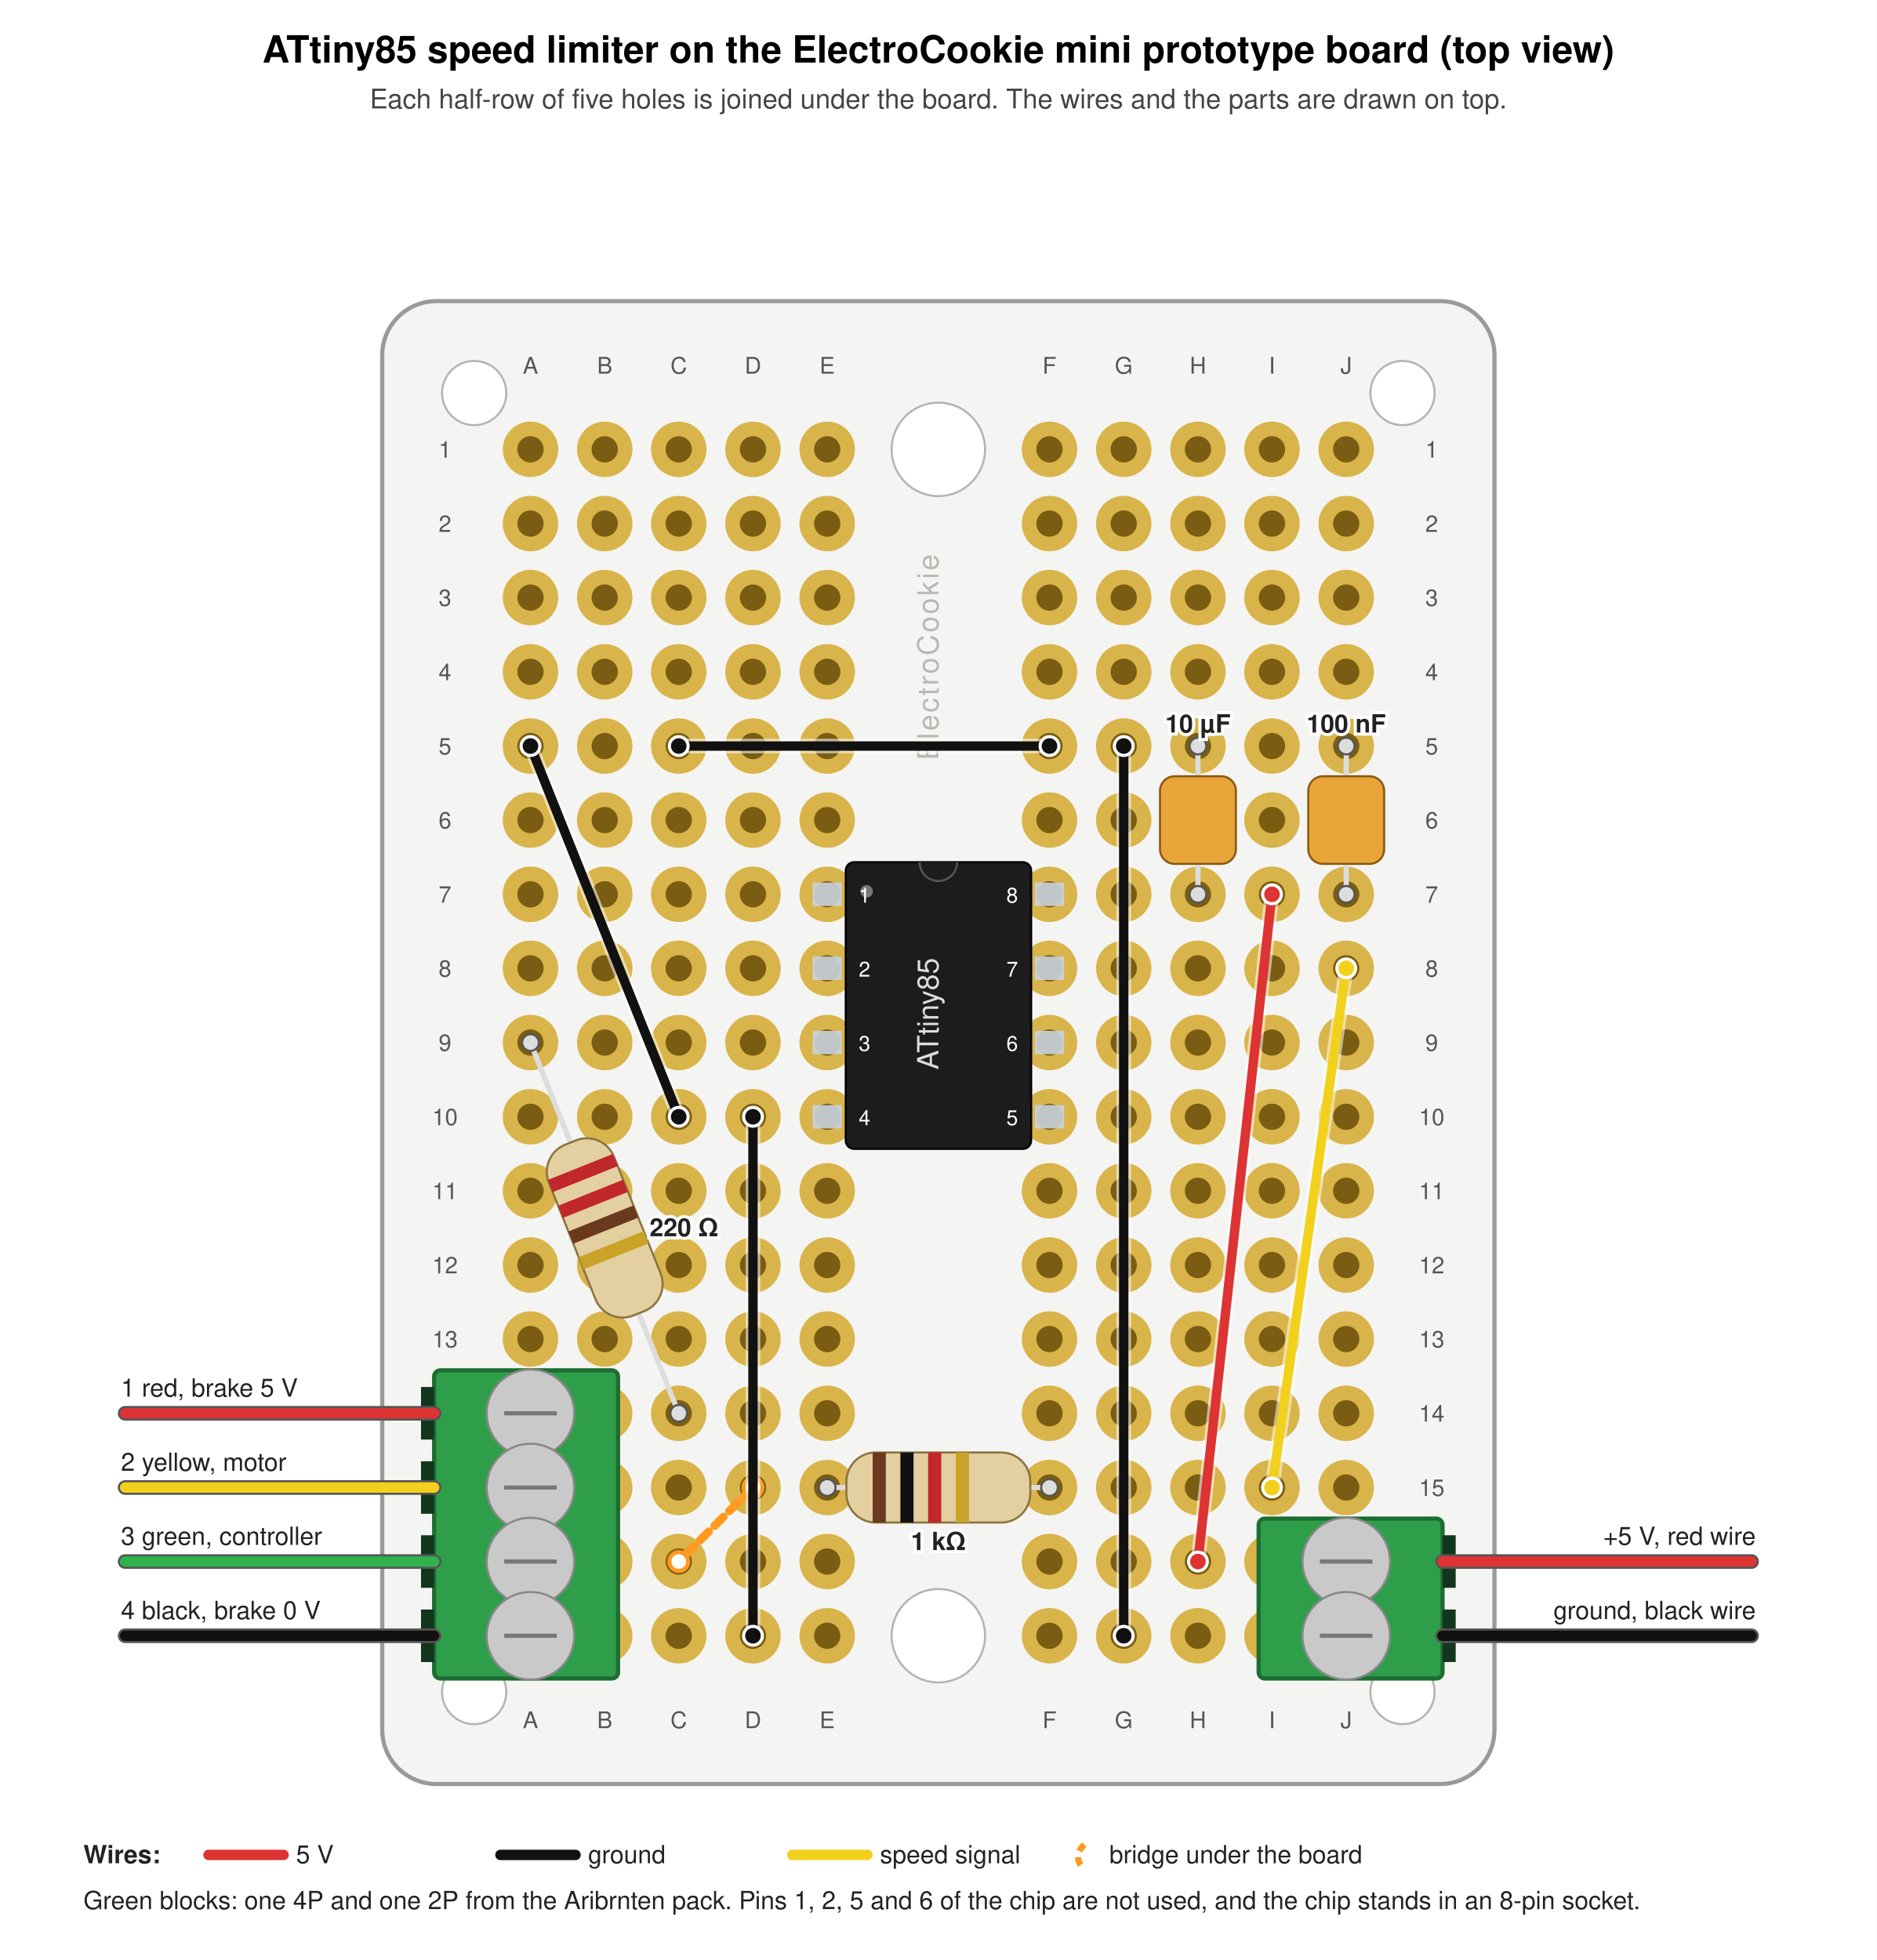
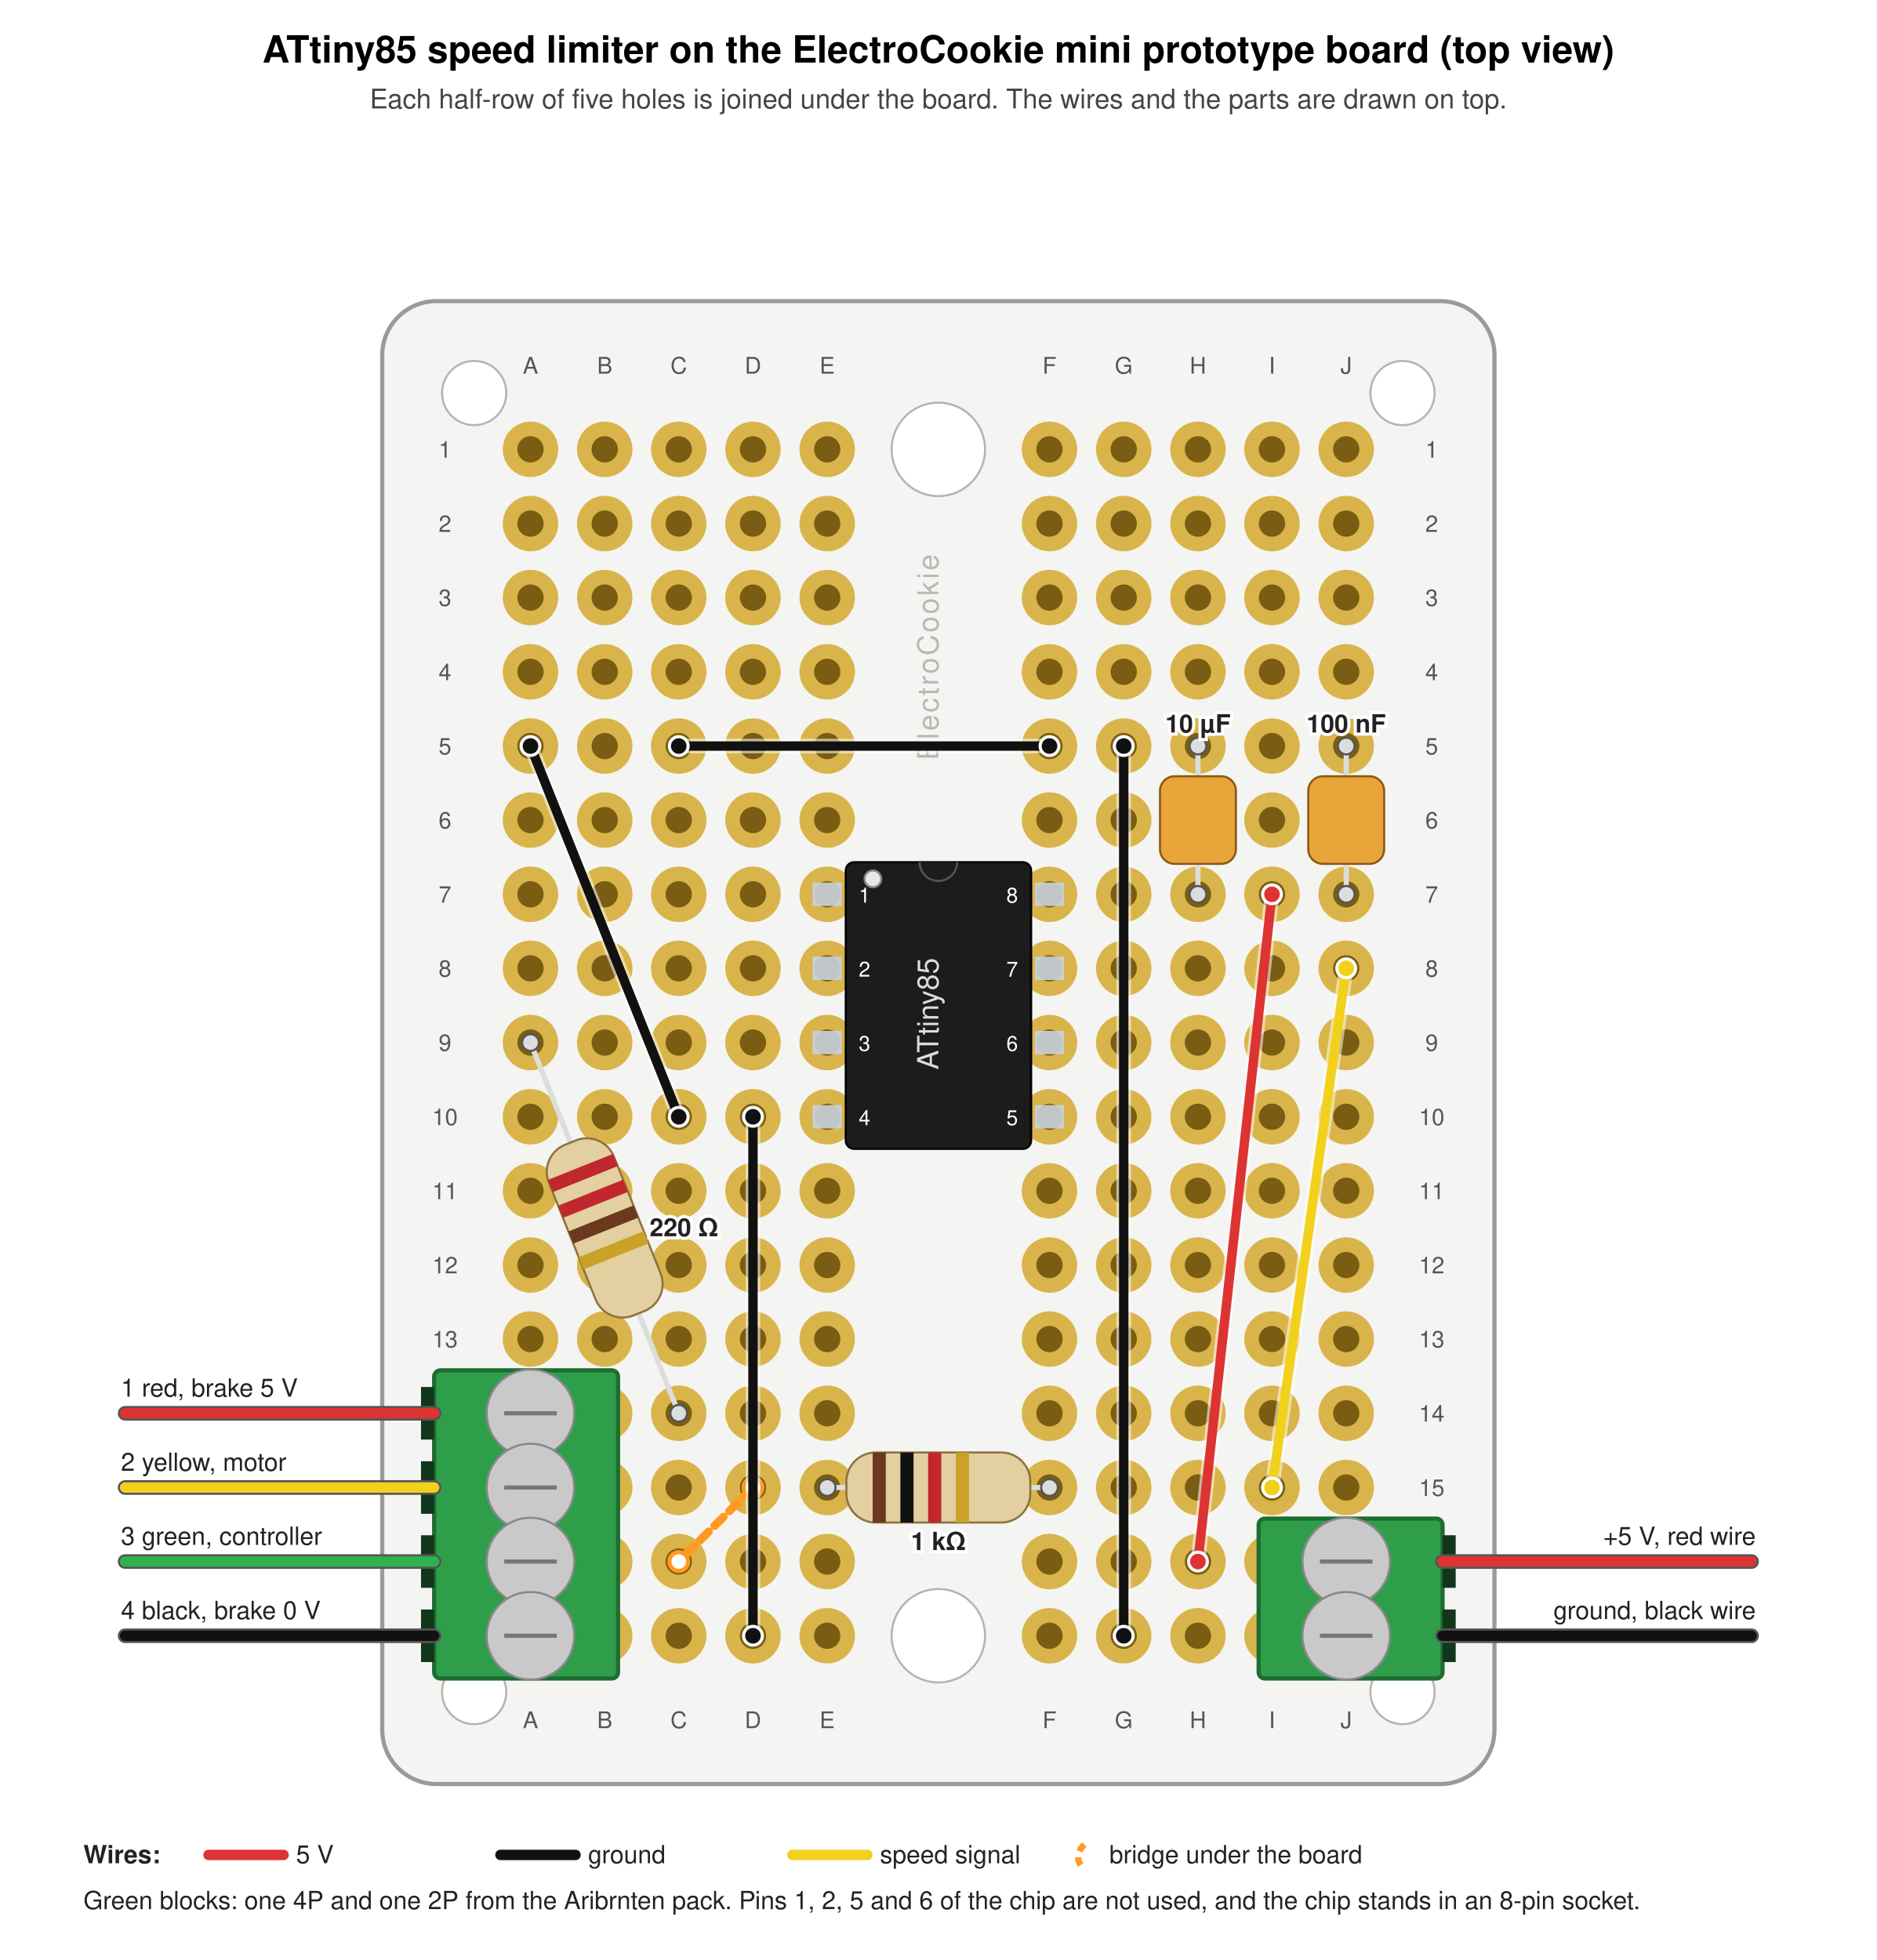
<svg xmlns="http://www.w3.org/2000/svg" viewBox="0 0 900 940" font-family="Helvetica, Arial, sans-serif" font-size="13">
  <rect width="900" height="940" fill="#fff" />
  <text x="450.0" y="30" text-anchor="middle" font-size="18" font-weight="bold">ATtiny85 speed limiter on the ElectroCookie mini prototype board (top view)</text>
  <text x="450.0" y="52" text-anchor="middle" fill="#444">Each half-row of five holes is joined under the board. The wires and the parts are drawn on top.</text>
  <rect x="183.3" y="144.4" width="533.4" height="711.2" rx="26" fill="#f4f4f2" stroke="#9a9a96" stroke-width="2" />
  <circle cx="227.4" cy="188.5" r="15.4" fill="#ffffff" stroke="#b5b5b0" />
  <circle cx="227.4" cy="811.5" r="15.4" fill="#ffffff" stroke="#b5b5b0" />
  <circle cx="672.6" cy="188.5" r="15.4" fill="#ffffff" stroke="#b5b5b0" />
  <circle cx="672.6" cy="811.5" r="15.4" fill="#ffffff" stroke="#b5b5b0" />
  <circle cx="450.0" cy="215.52" r="22.4" fill="#ffffff" stroke="#b5b5b0" />
  <circle cx="450.0" cy="784.48" r="22.4" fill="#ffffff" stroke="#b5b5b0" />
  <circle cx="254.4" cy="215.5" r="13.3" fill="#d9b44a" />
  <circle cx="254.4" cy="215.5" r="6.3" fill="#7a5d12" />
  <circle cx="254.4" cy="251.1" r="13.3" fill="#d9b44a" />
  <circle cx="254.4" cy="251.1" r="6.3" fill="#7a5d12" />
  <circle cx="254.4" cy="286.6" r="13.3" fill="#d9b44a" />
  <circle cx="254.4" cy="286.6" r="6.3" fill="#7a5d12" />
  <circle cx="254.4" cy="322.2" r="13.3" fill="#d9b44a" />
  <circle cx="254.4" cy="322.2" r="6.3" fill="#7a5d12" />
  <circle cx="254.4" cy="357.8" r="13.3" fill="#d9b44a" />
  <circle cx="254.4" cy="357.8" r="6.3" fill="#7a5d12" />
  <circle cx="254.4" cy="393.3" r="13.3" fill="#d9b44a" />
  <circle cx="254.4" cy="393.3" r="6.3" fill="#7a5d12" />
  <circle cx="254.4" cy="428.9" r="13.3" fill="#d9b44a" />
  <circle cx="254.4" cy="428.9" r="6.3" fill="#7a5d12" />
  <circle cx="254.4" cy="464.4" r="13.3" fill="#d9b44a" />
  <circle cx="254.4" cy="464.4" r="6.3" fill="#7a5d12" />
  <circle cx="254.4" cy="500.0" r="13.3" fill="#d9b44a" />
  <circle cx="254.4" cy="500.0" r="6.3" fill="#7a5d12" />
  <circle cx="254.4" cy="535.6" r="13.3" fill="#d9b44a" />
  <circle cx="254.4" cy="535.6" r="6.3" fill="#7a5d12" />
  <circle cx="254.4" cy="571.1" r="13.3" fill="#d9b44a" />
  <circle cx="254.4" cy="571.1" r="6.3" fill="#7a5d12" />
  <circle cx="254.4" cy="606.7" r="13.3" fill="#d9b44a" />
  <circle cx="254.4" cy="606.7" r="6.3" fill="#7a5d12" />
  <circle cx="254.4" cy="642.2" r="13.3" fill="#d9b44a" />
  <circle cx="254.4" cy="642.2" r="6.3" fill="#7a5d12" />
  <circle cx="254.4" cy="677.8" r="13.3" fill="#d9b44a" />
  <circle cx="254.4" cy="677.8" r="6.3" fill="#7a5d12" />
  <circle cx="254.4" cy="713.4" r="13.3" fill="#d9b44a" />
  <circle cx="254.4" cy="713.4" r="6.3" fill="#7a5d12" />
  <circle cx="254.4" cy="748.9" r="13.3" fill="#d9b44a" />
  <circle cx="254.4" cy="748.9" r="6.3" fill="#7a5d12" />
  <circle cx="254.4" cy="784.5" r="13.3" fill="#d9b44a" />
  <circle cx="254.4" cy="784.5" r="6.3" fill="#7a5d12" />
  <circle cx="290.0" cy="215.5" r="13.3" fill="#d9b44a" />
  <circle cx="290.0" cy="215.5" r="6.3" fill="#7a5d12" />
  <circle cx="290.0" cy="251.1" r="13.3" fill="#d9b44a" />
  <circle cx="290.0" cy="251.1" r="6.3" fill="#7a5d12" />
  <circle cx="290.0" cy="286.6" r="13.3" fill="#d9b44a" />
  <circle cx="290.0" cy="286.6" r="6.3" fill="#7a5d12" />
  <circle cx="290.0" cy="322.2" r="13.3" fill="#d9b44a" />
  <circle cx="290.0" cy="322.2" r="6.3" fill="#7a5d12" />
  <circle cx="290.0" cy="357.8" r="13.3" fill="#d9b44a" />
  <circle cx="290.0" cy="357.8" r="6.3" fill="#7a5d12" />
  <circle cx="290.0" cy="393.3" r="13.3" fill="#d9b44a" />
  <circle cx="290.0" cy="393.3" r="6.3" fill="#7a5d12" />
  <circle cx="290.0" cy="428.9" r="13.3" fill="#d9b44a" />
  <circle cx="290.0" cy="428.9" r="6.3" fill="#7a5d12" />
  <circle cx="290.0" cy="464.4" r="13.3" fill="#d9b44a" />
  <circle cx="290.0" cy="464.4" r="6.3" fill="#7a5d12" />
  <circle cx="290.0" cy="500.0" r="13.3" fill="#d9b44a" />
  <circle cx="290.0" cy="500.0" r="6.3" fill="#7a5d12" />
  <circle cx="290.0" cy="535.6" r="13.3" fill="#d9b44a" />
  <circle cx="290.0" cy="535.6" r="6.3" fill="#7a5d12" />
  <circle cx="290.0" cy="571.1" r="13.3" fill="#d9b44a" />
  <circle cx="290.0" cy="571.1" r="6.3" fill="#7a5d12" />
  <circle cx="290.0" cy="606.7" r="13.3" fill="#d9b44a" />
  <circle cx="290.0" cy="606.7" r="6.3" fill="#7a5d12" />
  <circle cx="290.0" cy="642.2" r="13.3" fill="#d9b44a" />
  <circle cx="290.0" cy="642.2" r="6.3" fill="#7a5d12" />
  <circle cx="290.0" cy="677.8" r="13.3" fill="#d9b44a" />
  <circle cx="290.0" cy="677.8" r="6.3" fill="#7a5d12" />
  <circle cx="290.0" cy="713.4" r="13.3" fill="#d9b44a" />
  <circle cx="290.0" cy="713.4" r="6.3" fill="#7a5d12" />
  <circle cx="290.0" cy="748.9" r="13.3" fill="#d9b44a" />
  <circle cx="290.0" cy="748.9" r="6.3" fill="#7a5d12" />
  <circle cx="290.0" cy="784.5" r="13.3" fill="#d9b44a" />
  <circle cx="290.0" cy="784.5" r="6.3" fill="#7a5d12" />
  <circle cx="325.5" cy="215.5" r="13.3" fill="#d9b44a" />
  <circle cx="325.5" cy="215.5" r="6.3" fill="#7a5d12" />
  <circle cx="325.5" cy="251.1" r="13.3" fill="#d9b44a" />
  <circle cx="325.5" cy="251.1" r="6.3" fill="#7a5d12" />
  <circle cx="325.5" cy="286.6" r="13.3" fill="#d9b44a" />
  <circle cx="325.5" cy="286.6" r="6.3" fill="#7a5d12" />
  <circle cx="325.5" cy="322.2" r="13.3" fill="#d9b44a" />
  <circle cx="325.5" cy="322.2" r="6.3" fill="#7a5d12" />
  <circle cx="325.5" cy="357.8" r="13.3" fill="#d9b44a" />
  <circle cx="325.5" cy="357.8" r="6.3" fill="#7a5d12" />
  <circle cx="325.5" cy="393.3" r="13.3" fill="#d9b44a" />
  <circle cx="325.5" cy="393.3" r="6.3" fill="#7a5d12" />
  <circle cx="325.5" cy="428.9" r="13.3" fill="#d9b44a" />
  <circle cx="325.5" cy="428.9" r="6.3" fill="#7a5d12" />
  <circle cx="325.5" cy="464.4" r="13.3" fill="#d9b44a" />
  <circle cx="325.5" cy="464.4" r="6.3" fill="#7a5d12" />
  <circle cx="325.5" cy="500.0" r="13.3" fill="#d9b44a" />
  <circle cx="325.5" cy="500.0" r="6.3" fill="#7a5d12" />
  <circle cx="325.5" cy="535.6" r="13.3" fill="#d9b44a" />
  <circle cx="325.5" cy="535.6" r="6.3" fill="#7a5d12" />
  <circle cx="325.5" cy="571.1" r="13.3" fill="#d9b44a" />
  <circle cx="325.5" cy="571.1" r="6.3" fill="#7a5d12" />
  <circle cx="325.5" cy="606.7" r="13.3" fill="#d9b44a" />
  <circle cx="325.5" cy="606.7" r="6.3" fill="#7a5d12" />
  <circle cx="325.5" cy="642.2" r="13.3" fill="#d9b44a" />
  <circle cx="325.5" cy="642.2" r="6.3" fill="#7a5d12" />
  <circle cx="325.5" cy="677.8" r="13.3" fill="#d9b44a" />
  <circle cx="325.5" cy="677.8" r="6.3" fill="#7a5d12" />
  <circle cx="325.5" cy="713.4" r="13.3" fill="#d9b44a" />
  <circle cx="325.5" cy="713.4" r="6.3" fill="#7a5d12" />
  <circle cx="325.5" cy="748.9" r="13.3" fill="#d9b44a" />
  <circle cx="325.5" cy="748.9" r="6.3" fill="#7a5d12" />
  <circle cx="325.5" cy="784.5" r="13.3" fill="#d9b44a" />
  <circle cx="325.5" cy="784.5" r="6.3" fill="#7a5d12" />
  <circle cx="361.1" cy="215.5" r="13.3" fill="#d9b44a" />
  <circle cx="361.1" cy="215.5" r="6.3" fill="#7a5d12" />
  <circle cx="361.1" cy="251.1" r="13.3" fill="#d9b44a" />
  <circle cx="361.1" cy="251.1" r="6.3" fill="#7a5d12" />
  <circle cx="361.1" cy="286.6" r="13.3" fill="#d9b44a" />
  <circle cx="361.1" cy="286.6" r="6.3" fill="#7a5d12" />
  <circle cx="361.1" cy="322.2" r="13.3" fill="#d9b44a" />
  <circle cx="361.1" cy="322.2" r="6.3" fill="#7a5d12" />
  <circle cx="361.1" cy="357.8" r="13.3" fill="#d9b44a" />
  <circle cx="361.1" cy="357.8" r="6.3" fill="#7a5d12" />
  <circle cx="361.1" cy="393.3" r="13.3" fill="#d9b44a" />
  <circle cx="361.1" cy="393.3" r="6.3" fill="#7a5d12" />
  <circle cx="361.1" cy="428.9" r="13.3" fill="#d9b44a" />
  <circle cx="361.1" cy="428.9" r="6.3" fill="#7a5d12" />
  <circle cx="361.1" cy="464.4" r="13.3" fill="#d9b44a" />
  <circle cx="361.1" cy="464.4" r="6.3" fill="#7a5d12" />
  <circle cx="361.1" cy="500.0" r="13.3" fill="#d9b44a" />
  <circle cx="361.1" cy="500.0" r="6.3" fill="#7a5d12" />
  <circle cx="361.1" cy="535.6" r="13.3" fill="#d9b44a" />
  <circle cx="361.1" cy="535.6" r="6.3" fill="#7a5d12" />
  <circle cx="361.1" cy="571.1" r="13.3" fill="#d9b44a" />
  <circle cx="361.1" cy="571.1" r="6.3" fill="#7a5d12" />
  <circle cx="361.1" cy="606.7" r="13.3" fill="#d9b44a" />
  <circle cx="361.1" cy="606.7" r="6.3" fill="#7a5d12" />
  <circle cx="361.1" cy="642.2" r="13.3" fill="#d9b44a" />
  <circle cx="361.1" cy="642.2" r="6.3" fill="#7a5d12" />
  <circle cx="361.1" cy="677.8" r="13.3" fill="#d9b44a" />
  <circle cx="361.1" cy="677.8" r="6.3" fill="#7a5d12" />
  <circle cx="361.1" cy="713.4" r="13.3" fill="#d9b44a" />
  <circle cx="361.1" cy="713.4" r="6.3" fill="#7a5d12" />
  <circle cx="361.1" cy="748.9" r="13.3" fill="#d9b44a" />
  <circle cx="361.1" cy="748.9" r="6.3" fill="#7a5d12" />
  <circle cx="361.1" cy="784.5" r="13.3" fill="#d9b44a" />
  <circle cx="361.1" cy="784.5" r="6.3" fill="#7a5d12" />
  <circle cx="396.7" cy="215.5" r="13.3" fill="#d9b44a" />
  <circle cx="396.7" cy="215.5" r="6.3" fill="#7a5d12" />
  <circle cx="396.7" cy="251.1" r="13.3" fill="#d9b44a" />
  <circle cx="396.7" cy="251.1" r="6.3" fill="#7a5d12" />
  <circle cx="396.7" cy="286.6" r="13.3" fill="#d9b44a" />
  <circle cx="396.7" cy="286.6" r="6.3" fill="#7a5d12" />
  <circle cx="396.7" cy="322.2" r="13.3" fill="#d9b44a" />
  <circle cx="396.7" cy="322.2" r="6.3" fill="#7a5d12" />
  <circle cx="396.7" cy="357.8" r="13.3" fill="#d9b44a" />
  <circle cx="396.7" cy="357.8" r="6.3" fill="#7a5d12" />
  <circle cx="396.7" cy="393.3" r="13.3" fill="#d9b44a" />
  <circle cx="396.7" cy="393.3" r="6.3" fill="#7a5d12" />
  <circle cx="396.7" cy="428.9" r="13.3" fill="#d9b44a" />
  <circle cx="396.7" cy="428.9" r="6.3" fill="#7a5d12" />
  <circle cx="396.7" cy="464.4" r="13.3" fill="#d9b44a" />
  <circle cx="396.7" cy="464.4" r="6.3" fill="#7a5d12" />
  <circle cx="396.7" cy="500.0" r="13.3" fill="#d9b44a" />
  <circle cx="396.7" cy="500.0" r="6.3" fill="#7a5d12" />
  <circle cx="396.7" cy="535.6" r="13.3" fill="#d9b44a" />
  <circle cx="396.7" cy="535.6" r="6.3" fill="#7a5d12" />
  <circle cx="396.7" cy="571.1" r="13.3" fill="#d9b44a" />
  <circle cx="396.7" cy="571.1" r="6.3" fill="#7a5d12" />
  <circle cx="396.7" cy="606.7" r="13.3" fill="#d9b44a" />
  <circle cx="396.7" cy="606.7" r="6.3" fill="#7a5d12" />
  <circle cx="396.7" cy="642.2" r="13.3" fill="#d9b44a" />
  <circle cx="396.7" cy="642.2" r="6.3" fill="#7a5d12" />
  <circle cx="396.7" cy="677.8" r="13.3" fill="#d9b44a" />
  <circle cx="396.7" cy="677.8" r="6.3" fill="#7a5d12" />
  <circle cx="396.7" cy="713.4" r="13.3" fill="#d9b44a" />
  <circle cx="396.7" cy="713.4" r="6.3" fill="#7a5d12" />
  <circle cx="396.7" cy="748.9" r="13.3" fill="#d9b44a" />
  <circle cx="396.7" cy="748.9" r="6.3" fill="#7a5d12" />
  <circle cx="396.7" cy="784.5" r="13.3" fill="#d9b44a" />
  <circle cx="396.7" cy="784.5" r="6.3" fill="#7a5d12" />
  <circle cx="503.3" cy="215.5" r="13.3" fill="#d9b44a" />
  <circle cx="503.3" cy="215.5" r="6.3" fill="#7a5d12" />
  <circle cx="503.3" cy="251.1" r="13.3" fill="#d9b44a" />
  <circle cx="503.3" cy="251.1" r="6.3" fill="#7a5d12" />
  <circle cx="503.3" cy="286.6" r="13.3" fill="#d9b44a" />
  <circle cx="503.3" cy="286.6" r="6.3" fill="#7a5d12" />
  <circle cx="503.3" cy="322.2" r="13.3" fill="#d9b44a" />
  <circle cx="503.3" cy="322.2" r="6.3" fill="#7a5d12" />
  <circle cx="503.3" cy="357.8" r="13.3" fill="#d9b44a" />
  <circle cx="503.3" cy="357.8" r="6.3" fill="#7a5d12" />
  <circle cx="503.3" cy="393.3" r="13.3" fill="#d9b44a" />
  <circle cx="503.3" cy="393.3" r="6.3" fill="#7a5d12" />
  <circle cx="503.3" cy="428.9" r="13.3" fill="#d9b44a" />
  <circle cx="503.3" cy="428.9" r="6.3" fill="#7a5d12" />
  <circle cx="503.3" cy="464.4" r="13.3" fill="#d9b44a" />
  <circle cx="503.3" cy="464.4" r="6.3" fill="#7a5d12" />
  <circle cx="503.3" cy="500.0" r="13.3" fill="#d9b44a" />
  <circle cx="503.3" cy="500.0" r="6.3" fill="#7a5d12" />
  <circle cx="503.3" cy="535.6" r="13.3" fill="#d9b44a" />
  <circle cx="503.3" cy="535.6" r="6.3" fill="#7a5d12" />
  <circle cx="503.3" cy="571.1" r="13.3" fill="#d9b44a" />
  <circle cx="503.3" cy="571.1" r="6.3" fill="#7a5d12" />
  <circle cx="503.3" cy="606.7" r="13.3" fill="#d9b44a" />
  <circle cx="503.3" cy="606.7" r="6.3" fill="#7a5d12" />
  <circle cx="503.3" cy="642.2" r="13.3" fill="#d9b44a" />
  <circle cx="503.3" cy="642.2" r="6.3" fill="#7a5d12" />
  <circle cx="503.3" cy="677.8" r="13.3" fill="#d9b44a" />
  <circle cx="503.3" cy="677.8" r="6.3" fill="#7a5d12" />
  <circle cx="503.3" cy="713.4" r="13.3" fill="#d9b44a" />
  <circle cx="503.3" cy="713.4" r="6.3" fill="#7a5d12" />
  <circle cx="503.3" cy="748.9" r="13.3" fill="#d9b44a" />
  <circle cx="503.3" cy="748.9" r="6.3" fill="#7a5d12" />
  <circle cx="503.3" cy="784.5" r="13.3" fill="#d9b44a" />
  <circle cx="503.3" cy="784.5" r="6.3" fill="#7a5d12" />
  <circle cx="538.9" cy="215.5" r="13.3" fill="#d9b44a" />
  <circle cx="538.9" cy="215.5" r="6.3" fill="#7a5d12" />
  <circle cx="538.9" cy="251.1" r="13.3" fill="#d9b44a" />
  <circle cx="538.9" cy="251.1" r="6.3" fill="#7a5d12" />
  <circle cx="538.9" cy="286.6" r="13.3" fill="#d9b44a" />
  <circle cx="538.9" cy="286.6" r="6.3" fill="#7a5d12" />
  <circle cx="538.9" cy="322.2" r="13.3" fill="#d9b44a" />
  <circle cx="538.9" cy="322.2" r="6.3" fill="#7a5d12" />
  <circle cx="538.9" cy="357.8" r="13.3" fill="#d9b44a" />
  <circle cx="538.9" cy="357.8" r="6.3" fill="#7a5d12" />
  <circle cx="538.9" cy="393.3" r="13.3" fill="#d9b44a" />
  <circle cx="538.9" cy="393.3" r="6.3" fill="#7a5d12" />
  <circle cx="538.9" cy="428.9" r="13.3" fill="#d9b44a" />
  <circle cx="538.9" cy="428.9" r="6.3" fill="#7a5d12" />
  <circle cx="538.9" cy="464.4" r="13.3" fill="#d9b44a" />
  <circle cx="538.9" cy="464.4" r="6.3" fill="#7a5d12" />
  <circle cx="538.9" cy="500.0" r="13.3" fill="#d9b44a" />
  <circle cx="538.9" cy="500.0" r="6.3" fill="#7a5d12" />
  <circle cx="538.9" cy="535.6" r="13.3" fill="#d9b44a" />
  <circle cx="538.9" cy="535.6" r="6.3" fill="#7a5d12" />
  <circle cx="538.9" cy="571.1" r="13.3" fill="#d9b44a" />
  <circle cx="538.9" cy="571.1" r="6.3" fill="#7a5d12" />
  <circle cx="538.9" cy="606.7" r="13.3" fill="#d9b44a" />
  <circle cx="538.9" cy="606.7" r="6.3" fill="#7a5d12" />
  <circle cx="538.9" cy="642.2" r="13.3" fill="#d9b44a" />
  <circle cx="538.9" cy="642.2" r="6.3" fill="#7a5d12" />
  <circle cx="538.9" cy="677.8" r="13.3" fill="#d9b44a" />
  <circle cx="538.9" cy="677.8" r="6.3" fill="#7a5d12" />
  <circle cx="538.9" cy="713.4" r="13.3" fill="#d9b44a" />
  <circle cx="538.9" cy="713.4" r="6.3" fill="#7a5d12" />
  <circle cx="538.9" cy="748.9" r="13.3" fill="#d9b44a" />
  <circle cx="538.9" cy="748.9" r="6.3" fill="#7a5d12" />
  <circle cx="538.9" cy="784.5" r="13.3" fill="#d9b44a" />
  <circle cx="538.9" cy="784.5" r="6.3" fill="#7a5d12" />
  <circle cx="574.5" cy="215.5" r="13.3" fill="#d9b44a" />
  <circle cx="574.5" cy="215.5" r="6.3" fill="#7a5d12" />
  <circle cx="574.5" cy="251.1" r="13.3" fill="#d9b44a" />
  <circle cx="574.5" cy="251.1" r="6.3" fill="#7a5d12" />
  <circle cx="574.5" cy="286.6" r="13.3" fill="#d9b44a" />
  <circle cx="574.5" cy="286.6" r="6.3" fill="#7a5d12" />
  <circle cx="574.5" cy="322.2" r="13.3" fill="#d9b44a" />
  <circle cx="574.5" cy="322.2" r="6.3" fill="#7a5d12" />
  <circle cx="574.5" cy="357.8" r="13.3" fill="#d9b44a" />
  <circle cx="574.5" cy="357.8" r="6.3" fill="#7a5d12" />
  <circle cx="574.5" cy="393.3" r="13.3" fill="#d9b44a" />
  <circle cx="574.5" cy="393.3" r="6.3" fill="#7a5d12" />
  <circle cx="574.5" cy="428.9" r="13.3" fill="#d9b44a" />
  <circle cx="574.5" cy="428.9" r="6.3" fill="#7a5d12" />
  <circle cx="574.5" cy="464.4" r="13.3" fill="#d9b44a" />
  <circle cx="574.5" cy="464.4" r="6.3" fill="#7a5d12" />
  <circle cx="574.5" cy="500.0" r="13.3" fill="#d9b44a" />
  <circle cx="574.5" cy="500.0" r="6.3" fill="#7a5d12" />
  <circle cx="574.5" cy="535.6" r="13.3" fill="#d9b44a" />
  <circle cx="574.5" cy="535.6" r="6.3" fill="#7a5d12" />
  <circle cx="574.5" cy="571.1" r="13.3" fill="#d9b44a" />
  <circle cx="574.5" cy="571.1" r="6.3" fill="#7a5d12" />
  <circle cx="574.5" cy="606.7" r="13.3" fill="#d9b44a" />
  <circle cx="574.5" cy="606.7" r="6.3" fill="#7a5d12" />
  <circle cx="574.5" cy="642.2" r="13.3" fill="#d9b44a" />
  <circle cx="574.5" cy="642.2" r="6.3" fill="#7a5d12" />
  <circle cx="574.5" cy="677.8" r="13.3" fill="#d9b44a" />
  <circle cx="574.5" cy="677.8" r="6.3" fill="#7a5d12" />
  <circle cx="574.5" cy="713.4" r="13.3" fill="#d9b44a" />
  <circle cx="574.5" cy="713.4" r="6.3" fill="#7a5d12" />
  <circle cx="574.5" cy="748.9" r="13.3" fill="#d9b44a" />
  <circle cx="574.5" cy="748.9" r="6.3" fill="#7a5d12" />
  <circle cx="574.5" cy="784.5" r="13.3" fill="#d9b44a" />
  <circle cx="574.5" cy="784.5" r="6.3" fill="#7a5d12" />
  <circle cx="610.0" cy="215.5" r="13.3" fill="#d9b44a" />
  <circle cx="610.0" cy="215.5" r="6.3" fill="#7a5d12" />
  <circle cx="610.0" cy="251.1" r="13.3" fill="#d9b44a" />
  <circle cx="610.0" cy="251.1" r="6.3" fill="#7a5d12" />
  <circle cx="610.0" cy="286.6" r="13.3" fill="#d9b44a" />
  <circle cx="610.0" cy="286.6" r="6.3" fill="#7a5d12" />
  <circle cx="610.0" cy="322.2" r="13.3" fill="#d9b44a" />
  <circle cx="610.0" cy="322.2" r="6.3" fill="#7a5d12" />
  <circle cx="610.0" cy="357.8" r="13.3" fill="#d9b44a" />
  <circle cx="610.0" cy="357.8" r="6.3" fill="#7a5d12" />
  <circle cx="610.0" cy="393.3" r="13.3" fill="#d9b44a" />
  <circle cx="610.0" cy="393.3" r="6.3" fill="#7a5d12" />
  <circle cx="610.0" cy="428.9" r="13.3" fill="#d9b44a" />
  <circle cx="610.0" cy="428.9" r="6.3" fill="#7a5d12" />
  <circle cx="610.0" cy="464.4" r="13.3" fill="#d9b44a" />
  <circle cx="610.0" cy="464.4" r="6.3" fill="#7a5d12" />
  <circle cx="610.0" cy="500.0" r="13.3" fill="#d9b44a" />
  <circle cx="610.0" cy="500.0" r="6.3" fill="#7a5d12" />
  <circle cx="610.0" cy="535.6" r="13.3" fill="#d9b44a" />
  <circle cx="610.0" cy="535.6" r="6.3" fill="#7a5d12" />
  <circle cx="610.0" cy="571.1" r="13.3" fill="#d9b44a" />
  <circle cx="610.0" cy="571.1" r="6.3" fill="#7a5d12" />
  <circle cx="610.0" cy="606.7" r="13.3" fill="#d9b44a" />
  <circle cx="610.0" cy="606.7" r="6.3" fill="#7a5d12" />
  <circle cx="610.0" cy="642.2" r="13.3" fill="#d9b44a" />
  <circle cx="610.0" cy="642.2" r="6.3" fill="#7a5d12" />
  <circle cx="610.0" cy="677.8" r="13.3" fill="#d9b44a" />
  <circle cx="610.0" cy="677.8" r="6.3" fill="#7a5d12" />
  <circle cx="610.0" cy="713.4" r="13.3" fill="#d9b44a" />
  <circle cx="610.0" cy="713.4" r="6.3" fill="#7a5d12" />
  <circle cx="610.0" cy="748.9" r="13.3" fill="#d9b44a" />
  <circle cx="610.0" cy="748.9" r="6.3" fill="#7a5d12" />
  <circle cx="610.0" cy="784.5" r="13.3" fill="#d9b44a" />
  <circle cx="610.0" cy="784.5" r="6.3" fill="#7a5d12" />
  <circle cx="645.6" cy="215.5" r="13.3" fill="#d9b44a" />
  <circle cx="645.6" cy="215.5" r="6.3" fill="#7a5d12" />
  <circle cx="645.6" cy="251.1" r="13.3" fill="#d9b44a" />
  <circle cx="645.6" cy="251.1" r="6.3" fill="#7a5d12" />
  <circle cx="645.6" cy="286.6" r="13.3" fill="#d9b44a" />
  <circle cx="645.6" cy="286.6" r="6.3" fill="#7a5d12" />
  <circle cx="645.6" cy="322.2" r="13.3" fill="#d9b44a" />
  <circle cx="645.6" cy="322.2" r="6.3" fill="#7a5d12" />
  <circle cx="645.6" cy="357.8" r="13.3" fill="#d9b44a" />
  <circle cx="645.6" cy="357.8" r="6.3" fill="#7a5d12" />
  <circle cx="645.6" cy="393.3" r="13.3" fill="#d9b44a" />
  <circle cx="645.6" cy="393.3" r="6.3" fill="#7a5d12" />
  <circle cx="645.6" cy="428.9" r="13.3" fill="#d9b44a" />
  <circle cx="645.6" cy="428.9" r="6.3" fill="#7a5d12" />
  <circle cx="645.6" cy="464.4" r="13.3" fill="#d9b44a" />
  <circle cx="645.6" cy="464.4" r="6.3" fill="#7a5d12" />
  <circle cx="645.6" cy="500.0" r="13.3" fill="#d9b44a" />
  <circle cx="645.6" cy="500.0" r="6.3" fill="#7a5d12" />
  <circle cx="645.6" cy="535.6" r="13.3" fill="#d9b44a" />
  <circle cx="645.6" cy="535.6" r="6.3" fill="#7a5d12" />
  <circle cx="645.6" cy="571.1" r="13.3" fill="#d9b44a" />
  <circle cx="645.6" cy="571.1" r="6.3" fill="#7a5d12" />
  <circle cx="645.6" cy="606.7" r="13.3" fill="#d9b44a" />
  <circle cx="645.6" cy="606.7" r="6.3" fill="#7a5d12" />
  <circle cx="645.6" cy="642.2" r="13.3" fill="#d9b44a" />
  <circle cx="645.6" cy="642.2" r="6.3" fill="#7a5d12" />
  <circle cx="645.6" cy="677.8" r="13.3" fill="#d9b44a" />
  <circle cx="645.6" cy="677.8" r="6.3" fill="#7a5d12" />
  <circle cx="645.6" cy="713.4" r="13.3" fill="#d9b44a" />
  <circle cx="645.6" cy="713.4" r="6.3" fill="#7a5d12" />
  <circle cx="645.6" cy="748.9" r="13.3" fill="#d9b44a" />
  <circle cx="645.6" cy="748.9" r="6.3" fill="#7a5d12" />
  <circle cx="645.6" cy="784.5" r="13.3" fill="#d9b44a" />
  <circle cx="645.6" cy="784.5" r="6.3" fill="#7a5d12" />
  <text x="254.4" y="179.2" text-anchor="middle" fill="#555" font-size="11">A</text>
  <text x="254.4" y="828.8" text-anchor="middle" fill="#555" font-size="11">A</text>
  <text x="290.0" y="179.2" text-anchor="middle" fill="#555" font-size="11">B</text>
  <text x="290.0" y="828.8" text-anchor="middle" fill="#555" font-size="11">B</text>
  <text x="325.5" y="179.2" text-anchor="middle" fill="#555" font-size="11">C</text>
  <text x="325.5" y="828.8" text-anchor="middle" fill="#555" font-size="11">C</text>
  <text x="361.1" y="179.2" text-anchor="middle" fill="#555" font-size="11">D</text>
  <text x="361.1" y="828.8" text-anchor="middle" fill="#555" font-size="11">D</text>
  <text x="396.7" y="179.2" text-anchor="middle" fill="#555" font-size="11">E</text>
  <text x="396.7" y="828.8" text-anchor="middle" fill="#555" font-size="11">E</text>
  <text x="503.3" y="179.2" text-anchor="middle" fill="#555" font-size="11">F</text>
  <text x="503.3" y="828.8" text-anchor="middle" fill="#555" font-size="11">F</text>
  <text x="538.9" y="179.2" text-anchor="middle" fill="#555" font-size="11">G</text>
  <text x="538.9" y="828.8" text-anchor="middle" fill="#555" font-size="11">G</text>
  <text x="574.5" y="179.2" text-anchor="middle" fill="#555" font-size="11">H</text>
  <text x="574.5" y="828.8" text-anchor="middle" fill="#555" font-size="11">H</text>
  <text x="610.0" y="179.2" text-anchor="middle" fill="#555" font-size="11">I</text>
  <text x="610.0" y="828.8" text-anchor="middle" fill="#555" font-size="11">I</text>
  <text x="645.6" y="179.2" text-anchor="middle" fill="#555" font-size="11">J</text>
  <text x="645.6" y="828.8" text-anchor="middle" fill="#555" font-size="11">J</text>
  <text x="213.4" y="219.5" text-anchor="middle" fill="#555" font-size="11">1</text>
  <text x="686.6" y="219.5" text-anchor="middle" fill="#555" font-size="11">1</text>
  <text x="213.4" y="255.1" text-anchor="middle" fill="#555" font-size="11">2</text>
  <text x="686.6" y="255.1" text-anchor="middle" fill="#555" font-size="11">2</text>
  <text x="213.4" y="290.6" text-anchor="middle" fill="#555" font-size="11">3</text>
  <text x="686.6" y="290.6" text-anchor="middle" fill="#555" font-size="11">3</text>
  <text x="213.4" y="326.2" text-anchor="middle" fill="#555" font-size="11">4</text>
  <text x="686.6" y="326.2" text-anchor="middle" fill="#555" font-size="11">4</text>
  <text x="213.4" y="361.8" text-anchor="middle" fill="#555" font-size="11">5</text>
  <text x="686.6" y="361.8" text-anchor="middle" fill="#555" font-size="11">5</text>
  <text x="213.4" y="397.3" text-anchor="middle" fill="#555" font-size="11">6</text>
  <text x="686.6" y="397.3" text-anchor="middle" fill="#555" font-size="11">6</text>
  <text x="213.4" y="432.9" text-anchor="middle" fill="#555" font-size="11">7</text>
  <text x="686.6" y="432.9" text-anchor="middle" fill="#555" font-size="11">7</text>
  <text x="213.4" y="468.4" text-anchor="middle" fill="#555" font-size="11">8</text>
  <text x="686.6" y="468.4" text-anchor="middle" fill="#555" font-size="11">8</text>
  <text x="213.4" y="504.0" text-anchor="middle" fill="#555" font-size="11">9</text>
  <text x="686.6" y="504.0" text-anchor="middle" fill="#555" font-size="11">9</text>
  <text x="213.4" y="539.6" text-anchor="middle" fill="#555" font-size="11">10</text>
  <text x="686.6" y="539.6" text-anchor="middle" fill="#555" font-size="11">10</text>
  <text x="213.4" y="575.1" text-anchor="middle" fill="#555" font-size="11">11</text>
  <text x="686.6" y="575.1" text-anchor="middle" fill="#555" font-size="11">11</text>
  <text x="213.4" y="610.7" text-anchor="middle" fill="#555" font-size="11">12</text>
  <text x="686.6" y="610.7" text-anchor="middle" fill="#555" font-size="11">12</text>
  <text x="213.4" y="646.2" text-anchor="middle" fill="#555" font-size="11">13</text>
  <text x="686.6" y="646.2" text-anchor="middle" fill="#555" font-size="11">13</text>
  <text x="213.4" y="681.8" text-anchor="middle" fill="#555" font-size="11">14</text>
  <text x="686.6" y="681.8" text-anchor="middle" fill="#555" font-size="11">14</text>
  <text x="213.4" y="717.4" text-anchor="middle" fill="#555" font-size="11">15</text>
  <text x="686.6" y="717.4" text-anchor="middle" fill="#555" font-size="11">15</text>
  <text x="213.4" y="752.9" text-anchor="middle" fill="#555" font-size="11">16</text>
  <text x="686.6" y="752.9" text-anchor="middle" fill="#555" font-size="11">16</text>
  <text x="213.4" y="788.5" text-anchor="middle" fill="#555" font-size="11">17</text>
  <text x="686.6" y="788.5" text-anchor="middle" fill="#555" font-size="11">17</text>
  <text x="450.0" y="315.2" text-anchor="middle" fill="#b9b9b3" font-size="14" letter-spacing="1" transform="rotate(-90 450.0 315.2)">ElectroCookie</text>
  <rect x="208.2" y="657.2" width="88.2" height="147.8" rx="3" fill="#2f9e4a" stroke="#1d6d32" stroke-width="2" />
  <circle cx="254.4" cy="677.8" r="21.0" fill="#c9c9c9" stroke="#888" />
  <line x1="241.8" y1="677.8" x2="267.0" y2="677.8" stroke="#777" stroke-width="2" />
  <rect x="201.9" y="665.2" width="6.3" height="25.2" fill="#12361c" />
  <circle cx="254.4" cy="713.4" r="21.0" fill="#c9c9c9" stroke="#888" />
  <line x1="241.8" y1="713.4" x2="267.0" y2="713.4" stroke="#777" stroke-width="2" />
  <rect x="201.9" y="700.8" width="6.3" height="25.2" fill="#12361c" />
  <circle cx="254.4" cy="748.9" r="21.0" fill="#c9c9c9" stroke="#888" />
  <line x1="241.8" y1="748.9" x2="267.0" y2="748.9" stroke="#777" stroke-width="2" />
  <rect x="201.9" y="736.3" width="6.3" height="25.2" fill="#12361c" />
  <circle cx="254.4" cy="784.5" r="21.0" fill="#c9c9c9" stroke="#888" />
  <line x1="241.8" y1="784.5" x2="267.0" y2="784.5" stroke="#777" stroke-width="2" />
  <rect x="201.9" y="771.9" width="6.3" height="25.2" fill="#12361c" />
  <rect x="603.6" y="728.3" width="88.2" height="76.7" rx="3" fill="#2f9e4a" stroke="#1d6d32" stroke-width="2" />
  <circle cx="645.6" cy="748.9" r="21.0" fill="#c9c9c9" stroke="#888" />
  <line x1="633.0" y1="748.9" x2="658.2" y2="748.9" stroke="#777" stroke-width="2" />
  <rect x="691.8" y="736.3" width="6.3" height="25.2" fill="#12361c" />
  <circle cx="645.6" cy="784.5" r="21.0" fill="#c9c9c9" stroke="#888" />
  <line x1="633.0" y1="784.5" x2="658.2" y2="784.5" stroke="#777" stroke-width="2" />
  <rect x="691.8" y="771.9" width="6.3" height="25.2" fill="#12361c" />
  <line x1="208.2" y1="677.8" x2="60" y2="677.8" stroke="#555" stroke-width="7" stroke-linecap="round" />
  <line x1="208.2" y1="677.8" x2="60" y2="677.8" stroke="#d33" stroke-width="5" stroke-linecap="round" />
  <text x="58" y="669.8" fill="#222" font-size="12">1  red, brake 5 V</text>
  <line x1="208.2" y1="713.4" x2="60" y2="713.4" stroke="#555" stroke-width="7" stroke-linecap="round" />
  <line x1="208.2" y1="713.4" x2="60" y2="713.4" stroke="#f2d11c" stroke-width="5" stroke-linecap="round" />
  <text x="58" y="705.4" fill="#222" font-size="12">2  yellow, motor</text>
  <line x1="208.2" y1="748.9" x2="60" y2="748.9" stroke="#555" stroke-width="7" stroke-linecap="round" />
  <line x1="208.2" y1="748.9" x2="60" y2="748.9" stroke="#2fb24c" stroke-width="5" stroke-linecap="round" />
  <text x="58" y="740.9" fill="#222" font-size="12">3  green, controller</text>
  <line x1="208.2" y1="784.5" x2="60" y2="784.5" stroke="#555" stroke-width="7" stroke-linecap="round" />
  <line x1="208.2" y1="784.5" x2="60" y2="784.5" stroke="#111" stroke-width="5" stroke-linecap="round" />
  <text x="58" y="776.5" fill="#222" font-size="12">4  black, brake 0 V</text>
  <line x1="691.8" y1="748.9" x2="840" y2="748.9" stroke="#555" stroke-width="7" stroke-linecap="round" />
  <line x1="691.8" y1="748.9" x2="840" y2="748.9" stroke="#d33" stroke-width="5" stroke-linecap="round" />
  <text x="842" y="740.9" text-anchor="end" fill="#222" font-size="12">+5 V, red wire</text>
  <line x1="691.8" y1="784.5" x2="840" y2="784.5" stroke="#555" stroke-width="7" stroke-linecap="round" />
  <line x1="691.8" y1="784.5" x2="840" y2="784.5" stroke="#111" stroke-width="5" stroke-linecap="round" />
  <text x="842" y="776.5" text-anchor="end" fill="#222" font-size="12">ground, black wire</text>
  <line x1="361.1" y1="713.4" x2="325.5" y2="748.9" stroke="#ff9a1f" stroke-width="4" stroke-dasharray="6 4" stroke-linecap="round" />
  <circle cx="361.1" cy="713.4" r="4.5" fill="#fff" stroke="#ff9a1f" stroke-width="2" />
  <circle cx="325.5" cy="748.9" r="4.5" fill="#fff" stroke="#ff9a1f" stroke-width="2" />
  <rect x="405.6" y="413.5" width="88.9" height="137.5" rx="4" fill="#1c1c1c" stroke="#000" />
  <path d="M441.0,413.5 a9,9 0 0 0 18,0" fill="#1c1c1c" stroke="#555" />
-   <circle cx="415.6" cy="427.5" r="3" fill="#777" />
+   <circle cx="418.6" cy="421.5" r="4" fill="#e8e8e8" stroke="#888" />
  <text x="450.0" y="486.2" text-anchor="middle" fill="#ddd" font-size="14" transform="rotate(-90 450.0 486.2)">ATtiny85</text>
  <rect x="389.7" y="423.3" width="14.0" height="11.2" fill="#c9d3dd" opacity=".9" />
  <text x="414.6" y="432.9" text-anchor="middle" fill="#fff" font-size="10">1</text>
  <rect x="389.7" y="458.8" width="14.0" height="11.2" fill="#c9d3dd" opacity=".9" />
  <text x="414.6" y="468.4" text-anchor="middle" fill="#fff" font-size="10">2</text>
  <rect x="389.7" y="494.4" width="14.0" height="11.2" fill="#c9d3dd" opacity=".9" />
  <text x="414.6" y="504.0" text-anchor="middle" fill="#fff" font-size="10">3</text>
  <rect x="389.7" y="530.0" width="14.0" height="11.2" fill="#c9d3dd" opacity=".9" />
  <text x="414.6" y="539.6" text-anchor="middle" fill="#fff" font-size="10">4</text>
  <rect x="496.3" y="530.0" width="14.0" height="11.2" fill="#c9d3dd" opacity=".9" />
  <text x="485.4" y="539.6" text-anchor="middle" fill="#fff" font-size="10">5</text>
  <rect x="496.3" y="494.4" width="14.0" height="11.2" fill="#c9d3dd" opacity=".9" />
  <text x="485.4" y="504.0" text-anchor="middle" fill="#fff" font-size="10">6</text>
  <rect x="496.3" y="458.8" width="14.0" height="11.2" fill="#c9d3dd" opacity=".9" />
  <text x="485.4" y="468.4" text-anchor="middle" fill="#fff" font-size="10">7</text>
  <rect x="496.3" y="423.3" width="14.0" height="11.2" fill="#c9d3dd" opacity=".9" />
  <text x="485.4" y="432.9" text-anchor="middle" fill="#fff" font-size="10">8</text>
  <path d="M254.4,357.8 Q290.0,446.7 325.5,535.6" fill="none" stroke="#fff" stroke-width="7" stroke-linecap="round" opacity=".55" />
  <path d="M254.4,357.8 Q290.0,446.7 325.5,535.6" fill="none" stroke="#111" stroke-width="4.5" stroke-linecap="round" />
  <circle cx="254.4" cy="357.8" r="4.5" fill="#111" stroke="#fff" stroke-width="1.5" />
  <circle cx="325.5" cy="535.6" r="4.5" fill="#111" stroke="#fff" stroke-width="1.5" />
  <path d="M361.1,535.6 Q361.1,660.0 361.1,784.5" fill="none" stroke="#fff" stroke-width="7" stroke-linecap="round" opacity=".55" />
  <path d="M361.1,535.6 Q361.1,660.0 361.1,784.5" fill="none" stroke="#111" stroke-width="4.5" stroke-linecap="round" />
  <circle cx="361.1" cy="535.6" r="4.5" fill="#111" stroke="#fff" stroke-width="1.5" />
  <circle cx="361.1" cy="784.5" r="4.5" fill="#111" stroke="#fff" stroke-width="1.5" />
  <path d="M325.5,357.8 Q414.4,357.8 503.3,357.8" fill="none" stroke="#fff" stroke-width="7" stroke-linecap="round" opacity=".55" />
  <path d="M325.5,357.8 Q414.4,357.8 503.3,357.8" fill="none" stroke="#111" stroke-width="4.5" stroke-linecap="round" />
  <circle cx="325.5" cy="357.8" r="4.5" fill="#111" stroke="#fff" stroke-width="1.5" />
  <circle cx="503.3" cy="357.8" r="4.5" fill="#111" stroke="#fff" stroke-width="1.5" />
  <path d="M538.9,784.5 Q538.9,571.1 538.9,357.8" fill="none" stroke="#fff" stroke-width="7" stroke-linecap="round" opacity=".55" />
  <path d="M538.9,784.5 Q538.9,571.1 538.9,357.8" fill="none" stroke="#111" stroke-width="4.5" stroke-linecap="round" />
  <circle cx="538.9" cy="784.5" r="4.5" fill="#111" stroke="#fff" stroke-width="1.5" />
  <circle cx="538.9" cy="357.8" r="4.5" fill="#111" stroke="#fff" stroke-width="1.5" />
  <path d="M574.5,748.9 Q592.2,588.9 610.0,428.9" fill="none" stroke="#fff" stroke-width="7" stroke-linecap="round" opacity=".55" />
  <path d="M574.5,748.9 Q592.2,588.9 610.0,428.9" fill="none" stroke="#d33" stroke-width="4.5" stroke-linecap="round" />
  <circle cx="574.5" cy="748.9" r="4.5" fill="#d33" stroke="#fff" stroke-width="1.5" />
  <circle cx="610.0" cy="428.9" r="4.5" fill="#d33" stroke="#fff" stroke-width="1.5" />
  <path d="M610.0,713.4 Q627.8,588.9 645.6,464.4" fill="none" stroke="#fff" stroke-width="7" stroke-linecap="round" opacity=".55" />
  <path d="M610.0,713.4 Q627.8,588.9 645.6,464.4" fill="none" stroke="#f2d11c" stroke-width="4.5" stroke-linecap="round" />
  <circle cx="610.0" cy="713.4" r="4.5" fill="#f2d11c" stroke="#fff" stroke-width="1.5" />
  <circle cx="645.6" cy="464.4" r="4.5" fill="#f2d11c" stroke="#fff" stroke-width="1.5" />
  <line x1="254.4" y1="500.0" x2="325.5" y2="677.8" stroke="#ddd" stroke-width="2.5" />
  <g transform="translate(290.0,588.9) rotate(68.2)">
    <rect x="-44.1" y="-16.8" width="88.2" height="33.6" rx="14.0" fill="#e3cf9f" stroke="#8a7440" />
    <rect x="-31.5" y="-16.8" width="6.3" height="33.6" fill="#c0282d" />
    <rect x="-18.2" y="-16.8" width="6.3" height="33.6" fill="#c0282d" />
    <rect x="-4.9" y="-16.8" width="6.3" height="33.6" fill="#6b3a1e" />
    <rect x="8.4" y="-16.8" width="6.3" height="33.6" fill="#c9a227" />
  </g>
  <circle cx="254.4" cy="500.0" r="4" fill="#ddd" stroke="#555" />
  <circle cx="325.5" cy="677.8" r="4" fill="#ddd" stroke="#555" />
  <text x="328.0" y="592.9" text-anchor="middle" fill="#222" stroke="#fff" stroke-width="3" paint-order="stroke" font-size="12" font-weight="bold">220 Ω</text>
  <line x1="396.7" y1="713.4" x2="503.3" y2="713.4" stroke="#ddd" stroke-width="2.5" />
  <g transform="translate(450.0,713.4) rotate(0.0)">
    <rect x="-44.1" y="-16.8" width="88.2" height="33.6" rx="14.0" fill="#e3cf9f" stroke="#8a7440" />
    <rect x="-31.5" y="-16.8" width="6.3" height="33.6" fill="#6b3a1e" />
    <rect x="-18.2" y="-16.8" width="6.3" height="33.6" fill="#111" />
    <rect x="-4.9" y="-16.8" width="6.3" height="33.6" fill="#c0282d" />
    <rect x="8.4" y="-16.8" width="6.3" height="33.6" fill="#c9a227" />
  </g>
  <circle cx="396.7" cy="713.4" r="4" fill="#ddd" stroke="#555" />
  <circle cx="503.3" cy="713.4" r="4" fill="#ddd" stroke="#555" />
  <text x="450.0" y="743.4" text-anchor="middle" fill="#222" stroke="#fff" stroke-width="3" paint-order="stroke" font-size="12" font-weight="bold">1 kΩ</text>
  <line x1="574.5" y1="428.9" x2="574.5" y2="357.8" stroke="#ddd" stroke-width="2.5" />
  <rect x="556.3" y="372.3" width="36.4" height="42.0" rx="7.0" fill="#e9a43a" stroke="#8a5a14" />
  <circle cx="574.5" cy="428.9" r="4" fill="#ddd" stroke="#555" />
  <circle cx="574.5" cy="357.8" r="4" fill="#ddd" stroke="#555" />
  <text x="574.5" y="351.3" text-anchor="middle" fill="#222" stroke="#fff" stroke-width="3" paint-order="stroke" font-size="12" font-weight="bold">10 µF</text>
  <line x1="645.6" y1="428.9" x2="645.6" y2="357.8" stroke="#ddd" stroke-width="2.5" />
  <rect x="627.4" y="372.3" width="36.4" height="42.0" rx="7.0" fill="#e9a43a" stroke="#8a5a14" />
  <circle cx="645.6" cy="428.9" r="4" fill="#ddd" stroke="#555" />
  <circle cx="645.6" cy="357.8" r="4" fill="#ddd" stroke="#555" />
  <text x="645.6" y="351.3" text-anchor="middle" fill="#222" stroke="#fff" stroke-width="3" paint-order="stroke" font-size="12" font-weight="bold">100 nF</text>
  <g font-size="12" fill="#222">
    <text x="40" y="893.6" font-weight="bold">Wires:</text>
    <line x1="100" y1="889.6" x2="136" y2="889.6" stroke="#d33" stroke-width="5" stroke-linecap="round" />
    <text x="142" y="893.6">5 V</text>
    <line x1="240" y1="889.6" x2="276" y2="889.6" stroke="#111" stroke-width="5" stroke-linecap="round" />
    <text x="282" y="893.6">ground</text>
    <line x1="380" y1="889.6" x2="416" y2="889.6" stroke="#f2d11c" stroke-width="5" stroke-linecap="round" />
    <text x="422" y="893.6">speed signal</text>
    <path d="M520,884.6 l-0,0 m0,0 q-6,6 0,12" fill="none" stroke="#ff9a1f" stroke-width="3" stroke-dasharray="4 3" />
    <text x="532" y="893.6">bridge under the board</text>
    <text x="40" y="915.6">Green blocks: one 4P and one 2P from the Aribrnten pack. Pins 1, 2, 5 and 6 of the chip are not used, and the chip stands in an 8-pin socket.</text>
  </g>
</svg>
